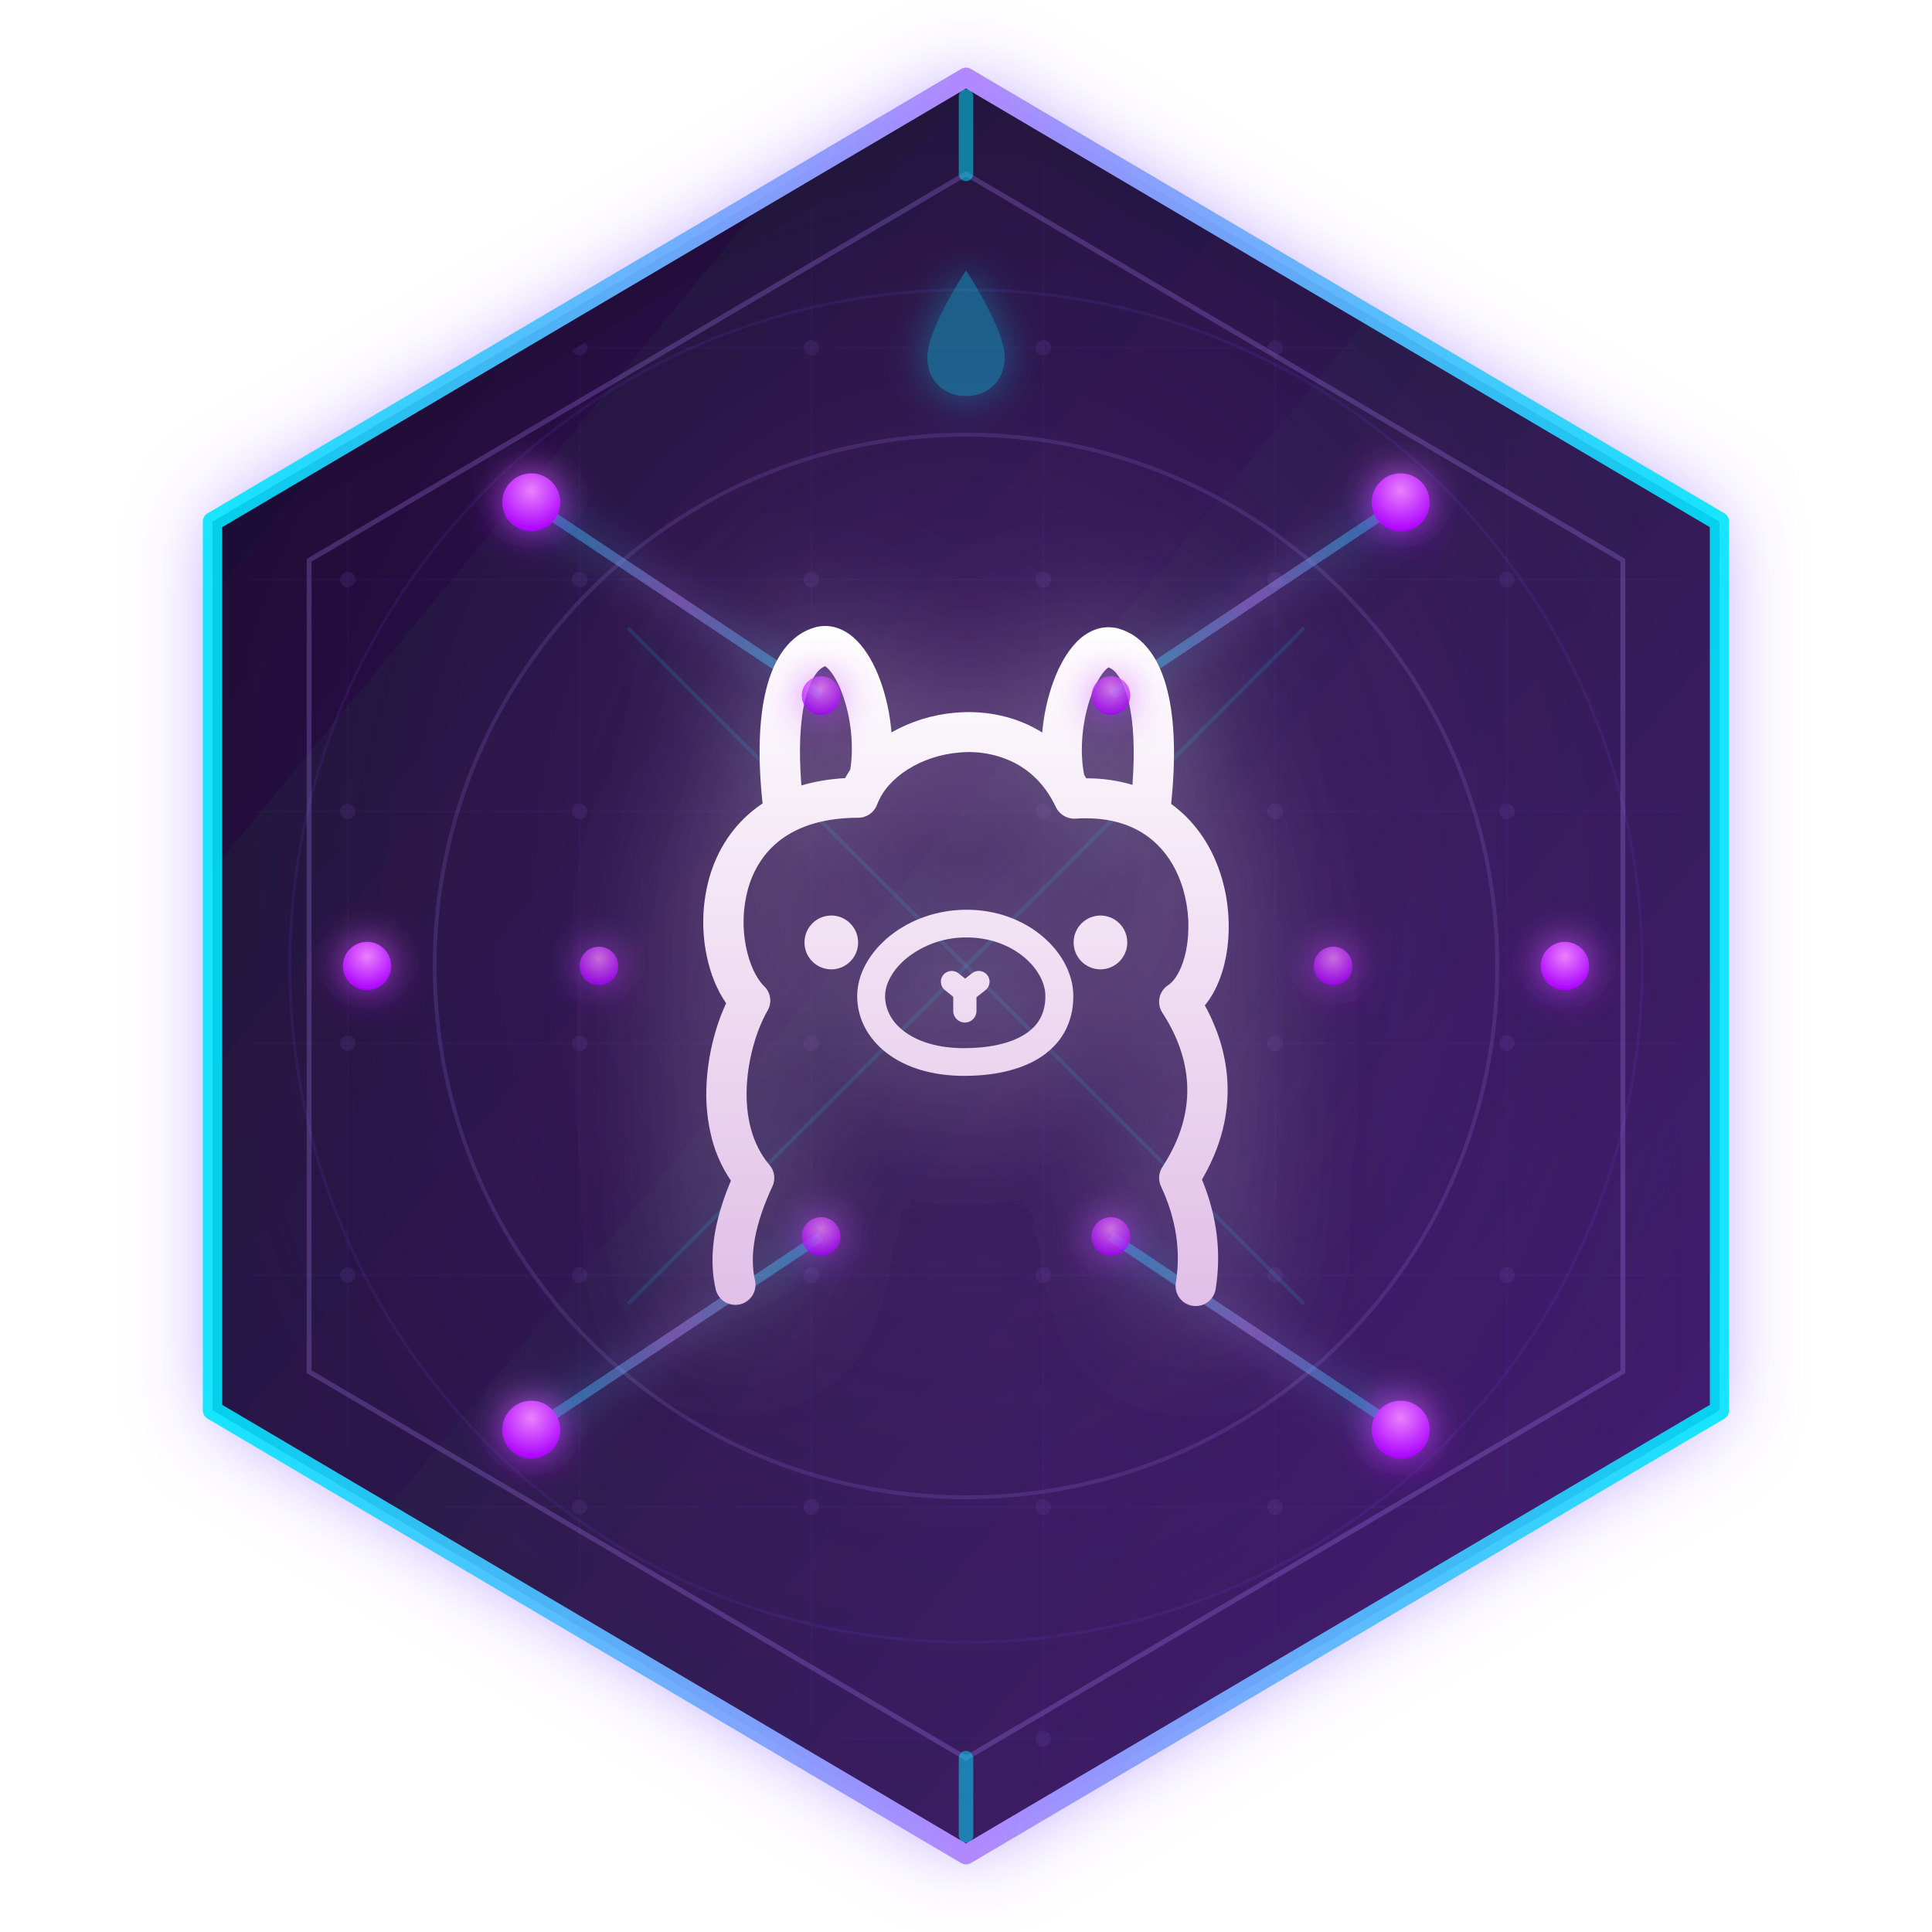
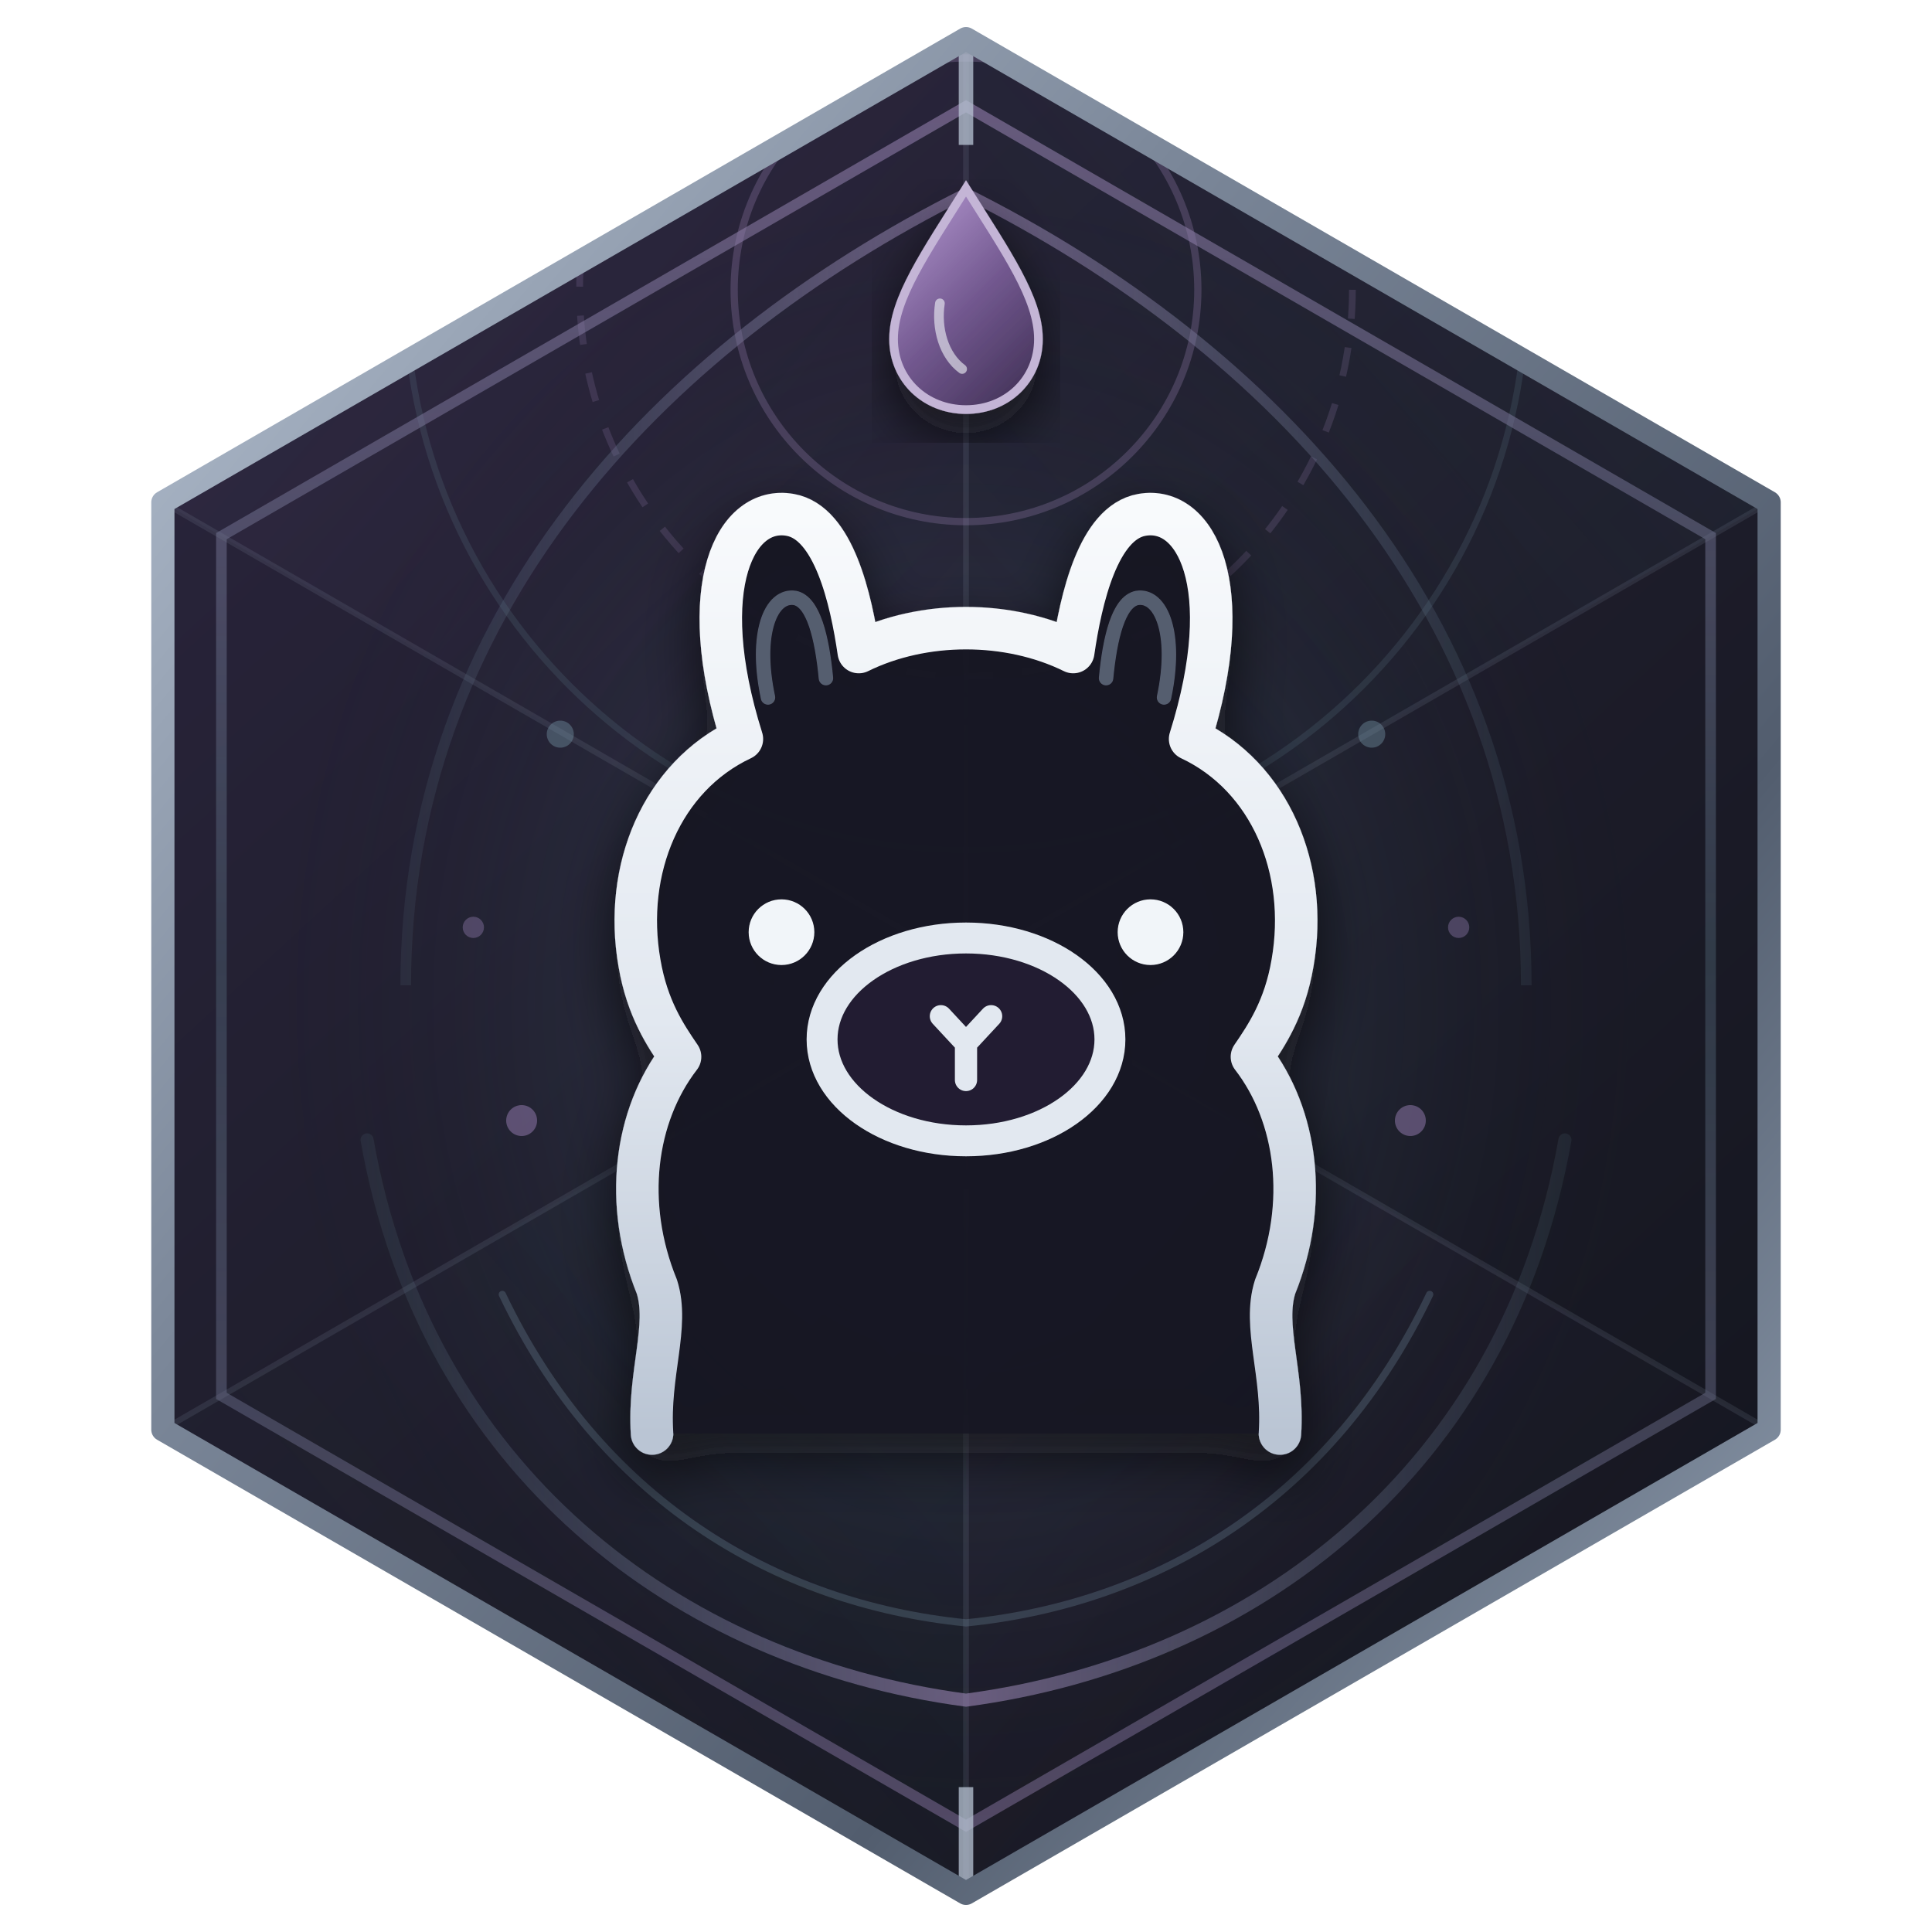
<svg xmlns="http://www.w3.org/2000/svg" viewBox="0 0 200 200" width="200" height="200">
  <defs>
-     <linearGradient id="hexGradient" x1="0%" y1="0%" x2="100%" y2="100%">
-       <stop offset="0%" style="stop-color:#1a0a2e;stop-opacity:1" />
-       <stop offset="50%" style="stop-color:#2d1b4e;stop-opacity:1" />
-       <stop offset="100%" style="stop-color:#4a1f7a;stop-opacity:1" />
+     <clipPath id="hex-clip">
+       <polygon points="100,4 183.14,52 183.14,148 100,196 16.86,148 16.86,52" />
+     </clipPath>
+     <linearGradient id="bg-base" x1="15%" y1="5%" x2="85%" y2="95%">
+       <stop offset="0%" stop-color="#29243B" />
+       <stop offset="52%" stop-color="#1E1D2B" />
+       <stop offset="100%" stop-color="#14161F" />
    </linearGradient>
-     <radialGradient id="innerGlow" cx="50%" cy="50%" r="60%" fx="50%" fy="40%">
-       <stop offset="0%" style="stop-color:#9c4dcc;stop-opacity:0.25" />
-       <stop offset="60%" style="stop-color:#6a1b9a;stop-opacity:0.1" />
-       <stop offset="100%" style="stop-color:#1a0a2e;stop-opacity:0" />
+     <radialGradient id="llama-aura" cx="50%" cy="52%" r="44%">
+       <stop offset="0%" stop-color="#6E588A" stop-opacity="0.34" />
+       <stop offset="55%" stop-color="#3E5363" stop-opacity="0.16" />
+       <stop offset="100%" stop-color="#14161F" stop-opacity="0" />
    </radialGradient>
-     <linearGradient id="ollamaGradient" x1="0%" y1="0%" x2="0%" y2="100%">
-       <stop offset="0%" style="stop-color:#ffffff;stop-opacity:1" />
-       <stop offset="40%" style="stop-color:#f3e5f5;stop-opacity:1" />
-       <stop offset="100%" style="stop-color:#e1bee7;stop-opacity:1" />
+     <linearGradient id="facet-left" x1="0%" y1="0%" x2="100%" y2="100%">
+       <stop offset="0%" stop-color="#53466B" stop-opacity="0.22" />
+       <stop offset="100%" stop-color="#1C1B29" stop-opacity="0.05" />
    </linearGradient>
-     <linearGradient id="electricGradient" x1="0%" y1="0%" x2="100%" y2="0%">
-       <stop offset="0%" style="stop-color:#00e5ff;stop-opacity:0.9" />
-       <stop offset="50%" style="stop-color:#b388ff;stop-opacity:1" />
-       <stop offset="100%" style="stop-color:#00e5ff;stop-opacity:0.9" />
+     <linearGradient id="facet-right" x1="100%" y1="0%" x2="0%" y2="100%">
+       <stop offset="0%" stop-color="#3A5263" stop-opacity="0.22" />
+       <stop offset="100%" stop-color="#161922" stop-opacity="0.05" />
    </linearGradient>
-     <radialGradient id="nodeGradient" cx="50%" cy="30%" r="70%">
-       <stop offset="0%" style="stop-color:#ea80fc;stop-opacity:1" />
-       <stop offset="100%" style="stop-color:#aa00ff;stop-opacity:1" />
-     </radialGradient>
-     <filter id="outerGlow" x="-50%" y="-50%" width="200%" height="200%">
-       <feGaussianBlur in="SourceAlpha" stdDeviation="4" result="blur" />
-       <feFlood flood-color="#7c4dff" flood-opacity="0.5" result="color" />
-       <feComposite in="color" in2="blur" operator="in" result="shadow" />
-       <feMerge>
-         <feMergeNode in="shadow" />
-         <feMergeNode in="SourceGraphic" />
-       </feMerge>
+     <linearGradient id="outer-rim" x1="0%" y1="0%" x2="100%" y2="100%">
+       <stop offset="0%" stop-color="#B8C4D4" />
+       <stop offset="35%" stop-color="#7B8799" />
+       <stop offset="70%" stop-color="#525D6E" />
+       <stop offset="100%" stop-color="#98A6B8" />
+     </linearGradient>
+     <linearGradient id="inner-bevel" x1="0%" y1="0%" x2="0%" y2="100%">
+       <stop offset="0%" stop-color="#9E87B8" stop-opacity="0.55" />
+       <stop offset="50%" stop-color="#5C7687" stop-opacity="0.35" />
+       <stop offset="100%" stop-color="#8A76A3" stop-opacity="0.5" />
+     </linearGradient>
+     <linearGradient id="elixir-drop" x1="25%" y1="10%" x2="80%" y2="95%">
+       <stop offset="0%" stop-color="#A589C2" />
+       <stop offset="50%" stop-color="#72588F" />
+       <stop offset="100%" stop-color="#48365E" />
+     </linearGradient>
+     <linearGradient id="vessel-arc" x1="0%" y1="0%" x2="100%" y2="0%">
+       <stop offset="0%" stop-color="#567282" stop-opacity="0.15" />
+       <stop offset="50%" stop-color="#9480AD" stop-opacity="0.65" />
+       <stop offset="100%" stop-color="#567282" stop-opacity="0.15" />
+     </linearGradient>
+     <linearGradient id="llama-platinum" x1="0%" y1="0%" x2="0%" y2="100%">
+       <stop offset="0%" stop-color="#F8FAFC" />
+       <stop offset="55%" stop-color="#E2E8F0" />
+       <stop offset="100%" stop-color="#BAC5D4" />
+     </linearGradient>
+     <filter id="silhouette-shadow" x="-15%" y="-15%" width="130%" height="130%">
+       <feDropShadow dx="0" dy="2.5" stdDeviation="3" flood-color="#0B0C12" flood-opacity="0.7" />
    </filter>
-     <filter id="iconShadow" x="-30%" y="-30%" width="160%" height="160%">
-       <feDropShadow dx="0" dy="2" stdDeviation="3" flood-color="#1a0a2e" flood-opacity="0.4" />
-     </filter>
-     <filter id="lineGlow" x="-100%" y="-100%" width="300%" height="300%">
-       <feGaussianBlur stdDeviation="2" result="blur" />
-       <feMerge>
-         <feMergeNode in="blur" />
-         <feMergeNode in="SourceGraphic" />
-       </feMerge>
-     </filter>
-     <filter id="iconGlow" x="-50%" y="-50%" width="200%" height="200%">
-       <feGaussianBlur in="SourceAlpha" stdDeviation="2" result="blur" />
-       <feFlood flood-color="#ffffff" flood-opacity="0.3" result="color" />
-       <feComposite in="color" in2="blur" operator="in" result="glow" />
-       <feMerge>
-         <feMergeNode in="glow" />
-         <feMergeNode in="SourceGraphic" />
-       </feMerge>
-     </filter>
-     <clipPath id="hexClip">
-       <polygon points="100,8 178,54 178,146 100,192 22,146 22,54" />
-     </clipPath>
-     <pattern id="circuitPattern" x="0" y="0" width="24" height="24" patternUnits="userSpaceOnUse">
-       <rect width="24" height="24" fill="none" />
-       <circle cx="12" cy="12" r="0.8" fill="#b388ff" opacity="0.15" />
-       <line x1="12" y1="0" x2="12" y2="24" stroke="#7c4dff" stroke-width="0.2" opacity="0.08" />
-       <line x1="0" y1="12" x2="24" y2="12" stroke="#7c4dff" stroke-width="0.2" opacity="0.08" />
-     </pattern>
-     <radialGradient id="pulseGradient" cx="50%" cy="50%" r="50%">
-       <stop offset="0%" style="stop-color:#b388ff;stop-opacity:0" />
-       <stop offset="70%" style="stop-color:#7c4dff;stop-opacity:0.05" />
-       <stop offset="100%" style="stop-color:#4a148c;stop-opacity:0.1" />
-     </radialGradient>
  </defs>
-   <polygon points="100,8 178,54 178,146 100,192 22,146 22,54" fill="url(#hexGradient)" filter="url(#outerGlow)" />
-   <polygon points="100,12 174,56 174,144 100,188 26,144 26,56" fill="url(#circuitPattern)" opacity="0.6" />
-   <polygon points="100,12 174,56 174,144 100,188 26,144 26,56" fill="url(#innerGlow)" />
-   <circle cx="100" cy="100" r="55" fill="none" stroke="#b388ff" stroke-width="0.4" opacity="0.15" />
-   <circle cx="100" cy="100" r="70" fill="none" stroke="#7c4dff" stroke-width="0.3" opacity="0.1" />
-   <g filter="url(#lineGlow)" opacity="0.5">
-     <line x1="55" y1="52" x2="85" y2="72" stroke="url(#electricGradient)" stroke-width="1" />
-     <line x1="145" y1="52" x2="115" y2="72" stroke="url(#electricGradient)" stroke-width="1" />
-     <line x1="55" y1="148" x2="85" y2="128" stroke="url(#electricGradient)" stroke-width="1" />
-     <line x1="145" y1="148" x2="115" y2="128" stroke="url(#electricGradient)" stroke-width="1" />
-     <line x1="38" y1="100" x2="62" y2="100" stroke="url(#electricGradient)" stroke-width="1" />
-     <line x1="162" y1="100" x2="138" y2="100" stroke="url(#electricGradient)" stroke-width="1" />
-     <line x1="65" y1="65" x2="135" y2="135" stroke="#00e5ff" stroke-width="0.4" opacity="0.25" />
-     <line x1="135" y1="65" x2="65" y2="135" stroke="#00e5ff" stroke-width="0.4" opacity="0.25" />
+   <g clip-path="url(#hex-clip)">
+     <polygon points="100,4 183.14,52 183.14,148 100,196 16.86,148 16.86,52" fill="url(#bg-base)" />
+     <polygon points="100,4 183.14,52 183.14,148 100,196 16.86,148 16.86,52" fill="url(#llama-aura)" />
+     <polygon points="100,4 16.86,52 100,100" fill="url(#facet-left)" />
+     <polygon points="100,4 183.14,52 100,100" fill="url(#facet-right)" />
+     <polygon points="16.86,148 100,196 100,100" fill="url(#facet-right)" opacity="0.75" />
+     <polygon points="183.14,148 100,196 100,100" fill="url(#facet-left)" opacity="0.75" />
+     <g stroke="#94A3B8" stroke-width="0.6" stroke-opacity="0.14">
+       <line x1="100" y1="4" x2="100" y2="196" />
+       <line x1="16.86" y1="52" x2="183.14" y2="148" />
+       <line x1="183.14" y1="52" x2="16.86" y2="148" />
+     </g>
+     <g fill="none">
+       <circle cx="100" cy="30" r="24" stroke="#9E87B8" stroke-width="0.75" stroke-opacity="0.28" />
+       <circle cx="100" cy="30" r="40" stroke="#85749E" stroke-width="0.7" stroke-dasharray="3 3" stroke-opacity="0.24" />
+       <circle cx="100" cy="30" r="58" stroke="#627D8F" stroke-width="0.65" stroke-opacity="0.2" />
+     </g>
+     <g fill="none">
+       <path d="M 42,102 C 42,64 68,36 100,20 C 132,36 158,64 158,102" stroke="url(#vessel-arc)" stroke-width="1.1" />
+       <path d="M 38,118 C 44,152 70,172 100,176 C 130,172 156,152 162,118" stroke="url(#vessel-arc)" stroke-width="1.35" stroke-linecap="round" />
+       <path d="M 52,134 C 62,155 80,166 100,168 C 120,166 138,155 148,134" stroke="#6B8596" stroke-width="0.75" stroke-opacity="0.32" stroke-linecap="round" />
+     </g>
+     <g fill="#A589C2">
+       <circle cx="54" cy="116" r="1.6" fill-opacity="0.45" />
+       <circle cx="49" cy="96" r="1.1" fill-opacity="0.35" />
+       <circle cx="58" cy="76" r="1.4" fill="#7898AB" fill-opacity="0.4" />
+       <circle cx="146" cy="116" r="1.6" fill-opacity="0.45" />
+       <circle cx="151" cy="96" r="1.1" fill-opacity="0.35" />
+       <circle cx="142" cy="76" r="1.4" fill="#7898AB" fill-opacity="0.4" />
+     </g>
+     <polygon points="100,11 177.08,55.5 177.08,144.5 100,189 22.92,144.5 22.92,55.5" fill="none" stroke="url(#inner-bevel)" stroke-width="1.1" />
+     <line x1="100" y1="4" x2="100" y2="15" stroke="#B8C4D4" stroke-width="1.5" stroke-opacity="0.75" />
+     <line x1="100" y1="185" x2="100" y2="196" stroke="#B8C4D4" stroke-width="1.5" stroke-opacity="0.75" />
+     <g transform="translate(100, 30)" filter="url(#silhouette-shadow)">
+       <path d="M 0,-10.5 C 4.2,-3.8 7.5,0.9 7.5,5.1 C 7.5,9.3 4.2,12.4 0,12.4 C -4.2,12.4 -7.5,9.3 -7.5,5.1 C -7.5,0.9 -4.2,-3.8 0,-10.5 Z" fill="url(#elixir-drop)" stroke="#C4B5D6" stroke-width="0.9" />
+       <path d="M -2.7,1.4 C -3.1,4.0 -2.3,6.8 -0.4,8.2" fill="none" stroke="#F1F5F9" stroke-width="1.0" stroke-linecap="round" stroke-opacity="0.6" />
+     </g>
+     <g filter="url(#silhouette-shadow)">
+       <path d="M 76.5,76.5 C 71.0,58.5 76.5,51.6 82.0,53.0 C 86.2,54.4 88.2,62.7 88.9,67.5 C 95.6,64.3 104.4,64.3 111.1,67.5 C 111.8,62.7 113.8,54.4 118.0,53.0 C 123.5,51.6 129.0,58.5 123.5,76.5 C 131.8,80.6 135.2,90.3 133.8,100.0 C 132.9,104.8 130.7,107.6 129.7,109.7 C 134.3,115.9 135.2,125.6 131.8,133.9 C 130.4,137.3 132.0,142.8 132.5,148.4 L 67.5,148.4 C 68.0,142.8 69.6,137.3 68.2,133.9 C 64.8,125.6 65.7,115.9 70.3,109.7 C 69.3,107.6 67.1,104.8 66.2,100.0 C 64.8,90.3 68.2,80.6 76.5,76.5 Z" fill="#171622" fill-opacity="0.88" />
+       <path d="M 67.5,148.4 C 67.1,142.2 69.3,137.3 68.0,133.2 C 64.5,124.6 65.7,115.5 70.4,109.4 C 68.9,107.2 67.0,104.4 66.2,99.7 C 64.5,90.0 68.5,80.4 76.8,76.5 C 71.8,60.6 76.2,52.3 81.8,53.3 C 86.3,54.1 88.1,62.0 88.9,67.5 C 95.6,64.2 104.4,64.2 111.1,67.5 C 111.9,62.0 113.7,54.1 118.2,53.3 C 123.8,52.3 128.2,60.6 123.2,76.5 C 131.5,80.4 135.5,90.0 133.8,99.7 C 133.0,104.4 131.1,107.2 129.6,109.4 C 134.3,115.5 135.5,124.6 132.0,133.2 C 130.7,137.3 132.9,142.2 132.5,148.4" fill="none" stroke="url(#llama-platinum)" stroke-width="4.4" stroke-linecap="round" stroke-linejoin="round" />
+       <path d="M 79.5,72.2 C 78.1,65.6 79.8,61.5 82.3,61.9 C 84.2,62.3 85.1,66.0 85.5,70.2" fill="none" stroke="#94A3B8" stroke-width="1.5" stroke-linecap="round" stroke-opacity="0.5" />
+       <path d="M 120.5,72.2 C 121.9,65.6 120.2,61.5 117.7,61.9 C 115.8,62.3 114.9,66.0 114.5,70.2" fill="none" stroke="#94A3B8" stroke-width="1.5" stroke-linecap="round" stroke-opacity="0.5" />
+       <circle cx="80.9" cy="96.5" r="3.4" fill="#F1F5F9" />
+       <circle cx="119.1" cy="96.5" r="3.4" fill="#F1F5F9" />
+       <ellipse cx="100" cy="107.6" rx="14.9" ry="10.5" fill="#211F30" stroke="#E2E8F0" stroke-width="3.2" />
+       <path d="M 97.4,105.2 L 100,108.0 L 102.6,105.2 M 100,108.0 L 100,111.8" fill="none" stroke="#E2E8F0" stroke-width="2.3" stroke-linecap="round" stroke-linejoin="round" />
+     </g>
  </g>
-   <g transform="translate(100, 100) scale(3.2) translate(-12, -12)" filter="url(#iconShadow)">
-     <path d="M7.905 1.09c.216.085.411.225.588.41.295.306.544.744.734 1.263.191.522.315 1.1.362 1.68a5.054 5.054 0 012.049-.636l.051-.004c.87-.07 1.73.087 2.48.474.101.053.2.11.297.17.05-.569.172-1.134.36-1.644.19-.52.439-.957.733-1.264a1.67 1.67 0 01.589-.41c.257-.1.53-.118.796-.042.401.114.745.368 1.016.737.248.337.434.769.561 1.287.23.934.27 2.163.115 3.645l.053.04.026.019c.757.576 1.284 1.397 1.563 2.35.435 1.487.216 3.155-.534 4.088l-.018.021.002.003c.417.762.67 1.567.724 2.4l.002.03c.064 1.065-.2 2.137-.814 3.19l-.007.01.01.024c.472 1.157.62 2.322.438 3.486l-.006.039a.651.651 0 01-.747.536.648.648 0 01-.54-.742c.167-1.033.01-2.069-.48-3.123a.643.643 0 01.04-.617l.004-.006c.604-.924.854-1.83.8-2.72-.046-.779-.325-1.544-.8-2.273a.644.644 0 01.18-.886l.009-.006c.243-.159.467-.565.58-1.12a4.229 4.229 0 00-.095-1.974c-.205-.7-.58-1.284-1.105-1.683-.595-.454-1.383-.673-2.38-.61a.653.653 0 01-.632-.371c-.314-.665-.772-1.141-1.343-1.436a3.288 3.288 0 00-1.772-.332c-1.245.099-2.343.801-2.67 1.686a.652.652 0 01-.61.425c-1.067.002-1.893.252-2.497.703-.522.39-.878.935-1.066 1.588a4.07 4.07 0 00-.068 1.886c.112.558.331 1.02.582 1.269l.008.007c.212.207.257.53.109.785-.36.622-.629 1.549-.673 2.44-.05 1.018.186 1.902.719 2.536l.016.019a.643.643 0 01.095.69c-.576 1.236-.753 2.252-.562 3.052a.652.652 0 01-1.269.298c-.243-1.018-.078-2.184.473-3.498l.014-.035-.008-.012a4.339 4.339 0 01-.598-1.309l-.005-.019a5.764 5.764 0 01-.177-1.785c.044-.91.278-1.842.622-2.59l.012-.026-.002-.002c-.293-.418-.51-.953-.63-1.545l-.005-.024a5.352 5.352 0 01.093-2.49c.262-.915.777-1.701 1.536-2.269.06-.045.123-.09.186-.132-.159-1.493-.119-2.73.112-3.67.127-.518.314-.95.562-1.287.27-.368.614-.622 1.015-.737.266-.076.54-.059.797.042zm4.116 9.09c.936 0 1.8.313 2.446.855.63.527 1.005 1.235 1.005 1.94 0 .888-.406 1.58-1.133 2.022-.62.375-1.451.557-2.403.557-1.009 0-1.871-.259-2.493-.734-.617-.47-.963-1.13-.963-1.845 0-.707.398-1.417 1.056-1.946.668-.537 1.55-.849 2.485-.849zm0 .896a3.07 3.07 0 00-1.916.65c-.461.37-.722.835-.722 1.25 0 .428.21.829.61 1.134.455.347 1.124.548 1.943.548.799 0 1.473-.147 1.932-.426.463-.28.7-.686.7-1.257 0-.423-.246-.89-.683-1.256-.484-.405-1.14-.643-1.864-.643zm.662 1.21l.004.004c.12.151.095.37-.056.49l-.292.23v.446a.375.375 0 01-.376.373.375.375 0 01-.376-.373v-.46l-.271-.218a.347.347 0 01-.052-.49.353.353 0 01.494-.051l.215.172.22-.174a.353.353 0 01.49.051zm-5.04-1.919c.478 0 .867.39.867.871a.87.87 0 01-.868.871.87.87 0 01-.867-.87.87.87 0 01.867-.872zm8.706 0c.48 0 .868.39.868.871a.87.87 0 01-.868.871.87.87 0 01-.867-.87.87.87 0 01.867-.872zM7.44 2.3l-.003.002a.659.659 0 00-.285.238l-.005.006c-.138.189-.258.467-.348.832-.17.692-.216 1.631-.124 2.782.43-.128.899-.208 1.404-.237l.01-.001.019-.034c.046-.082.095-.161.148-.239.123-.771.022-1.692-.253-2.444-.134-.364-.297-.65-.453-.813a.628.628 0 00-.107-.09L7.44 2.3zm9.174.04l-.002.001a.628.628 0 00-.107.09c-.156.163-.32.45-.453.814-.29.794-.387 1.776-.23 2.572l.058.097.008.014h.03a5.184 5.184 0 011.466.212c.086-1.124.038-2.043-.128-2.722-.09-.365-.21-.643-.349-.832l-.004-.006a.659.659 0 00-.285-.239h-.004z" fill="url(#ollamaGradient)" filter="url(#iconGlow)" />
-   </g>
-   <g>
-     <circle cx="55" cy="52" r="3" fill="url(#nodeGradient)" filter="url(#lineGlow)" />
-     <circle cx="145" cy="52" r="3" fill="url(#nodeGradient)" filter="url(#lineGlow)" />
-     <circle cx="55" cy="148" r="3" fill="url(#nodeGradient)" filter="url(#lineGlow)" />
-     <circle cx="145" cy="148" r="3" fill="url(#nodeGradient)" filter="url(#lineGlow)" />
-     <circle cx="38" cy="100" r="2.5" fill="url(#nodeGradient)" filter="url(#lineGlow)" />
-     <circle cx="162" cy="100" r="2.5" fill="url(#nodeGradient)" filter="url(#lineGlow)" />
-     <circle cx="85" cy="72" r="2" fill="url(#nodeGradient)" filter="url(#lineGlow)" opacity="0.8" />
-     <circle cx="115" cy="72" r="2" fill="url(#nodeGradient)" filter="url(#lineGlow)" opacity="0.8" />
-     <circle cx="85" cy="128" r="2" fill="url(#nodeGradient)" filter="url(#lineGlow)" opacity="0.8" />
-     <circle cx="115" cy="128" r="2" fill="url(#nodeGradient)" filter="url(#lineGlow)" opacity="0.8" />
-     <circle cx="62" cy="100" r="2" fill="url(#nodeGradient)" filter="url(#lineGlow)" opacity="0.8" />
-     <circle cx="138" cy="100" r="2" fill="url(#nodeGradient)" filter="url(#lineGlow)" opacity="0.8" />
-   </g>
-   <polygon points="100,8 178,54 178,146 100,192 22,146 22,54" fill="none" stroke="url(#electricGradient)" stroke-width="2" stroke-linejoin="round" />
-   <polygon points="100,18 168,58 168,142 100,182 32,142 32,58" fill="none" stroke="#b388ff" stroke-width="0.5" opacity="0.25" />
-   <g stroke="#00e5ff" stroke-width="1.5" stroke-linecap="round" opacity="0.5">
-     <line x1="100" y1="10" x2="100" y2="18" />
-     <line x1="100" y1="182" x2="100" y2="190" />
-   </g>
-   <g opacity="0.35">
-     <path d="M100,28 C100,28 96,34 96,37 C96,39.5 97.8,41 100,41 C102.2,41 104,39.5 104,37 C104,34 100,28 100,28 Z" fill="#00e5ff" filter="url(#lineGlow)" />
-   </g>
+   <polygon points="100,4 183.14,52 183.14,148 100,196 16.86,148 16.86,52" fill="none" stroke="url(#outer-rim)" stroke-width="2.4" stroke-linejoin="round" />
</svg>
